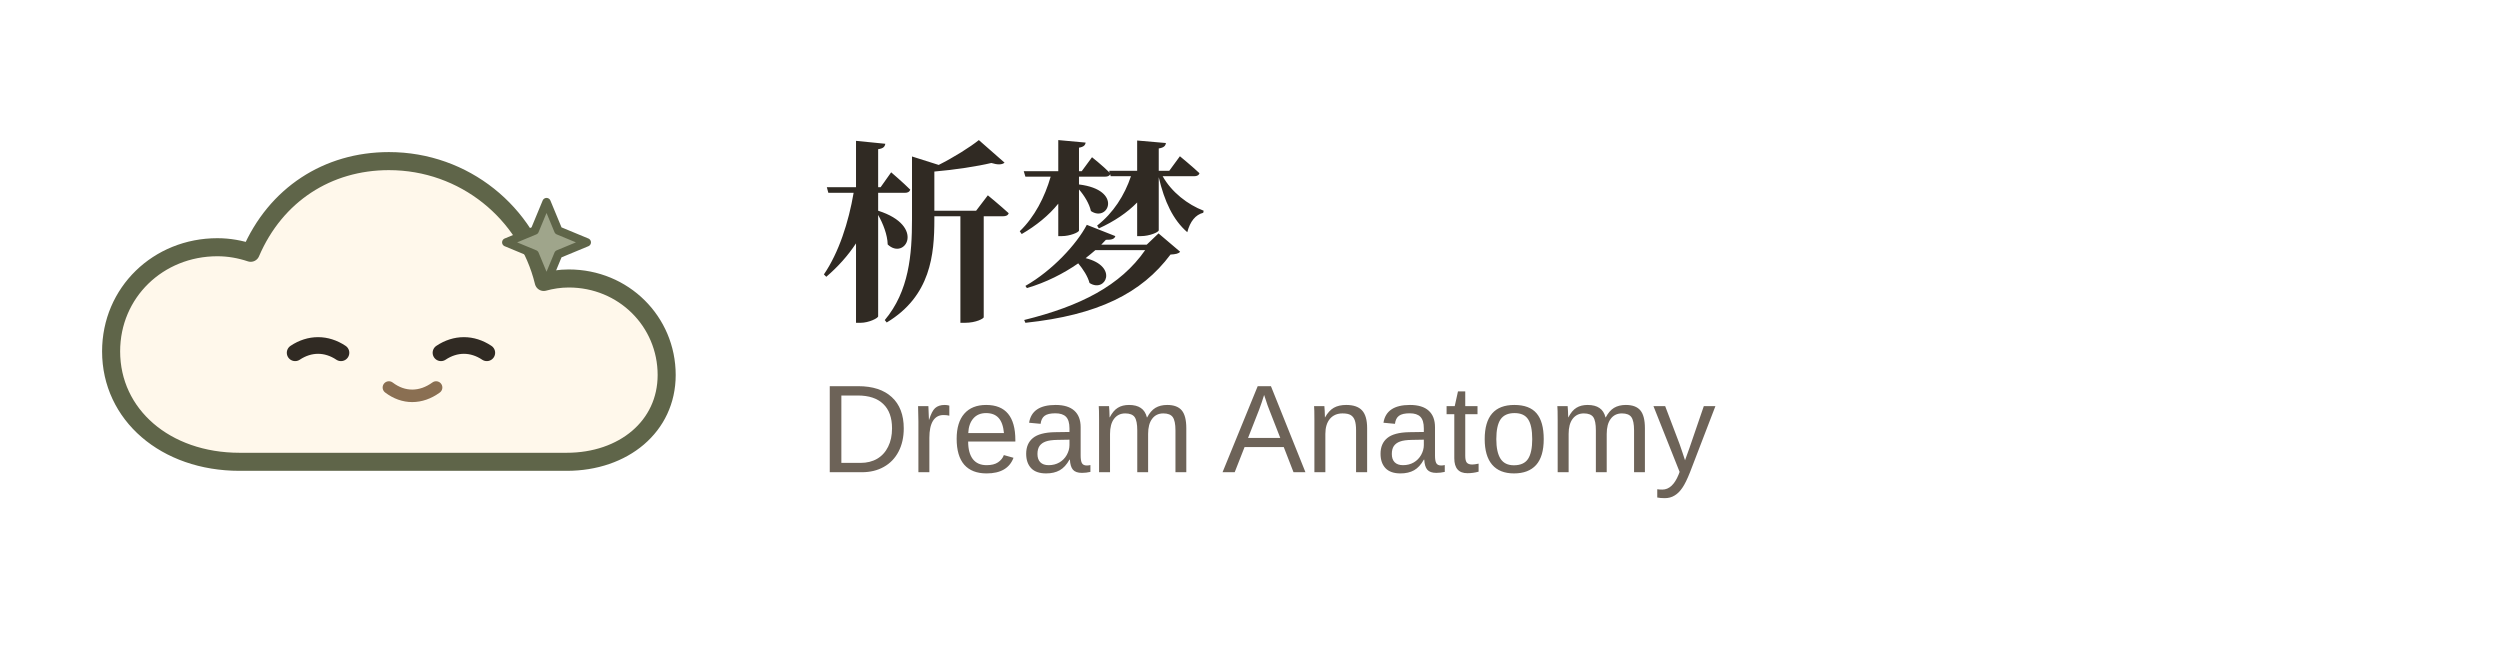
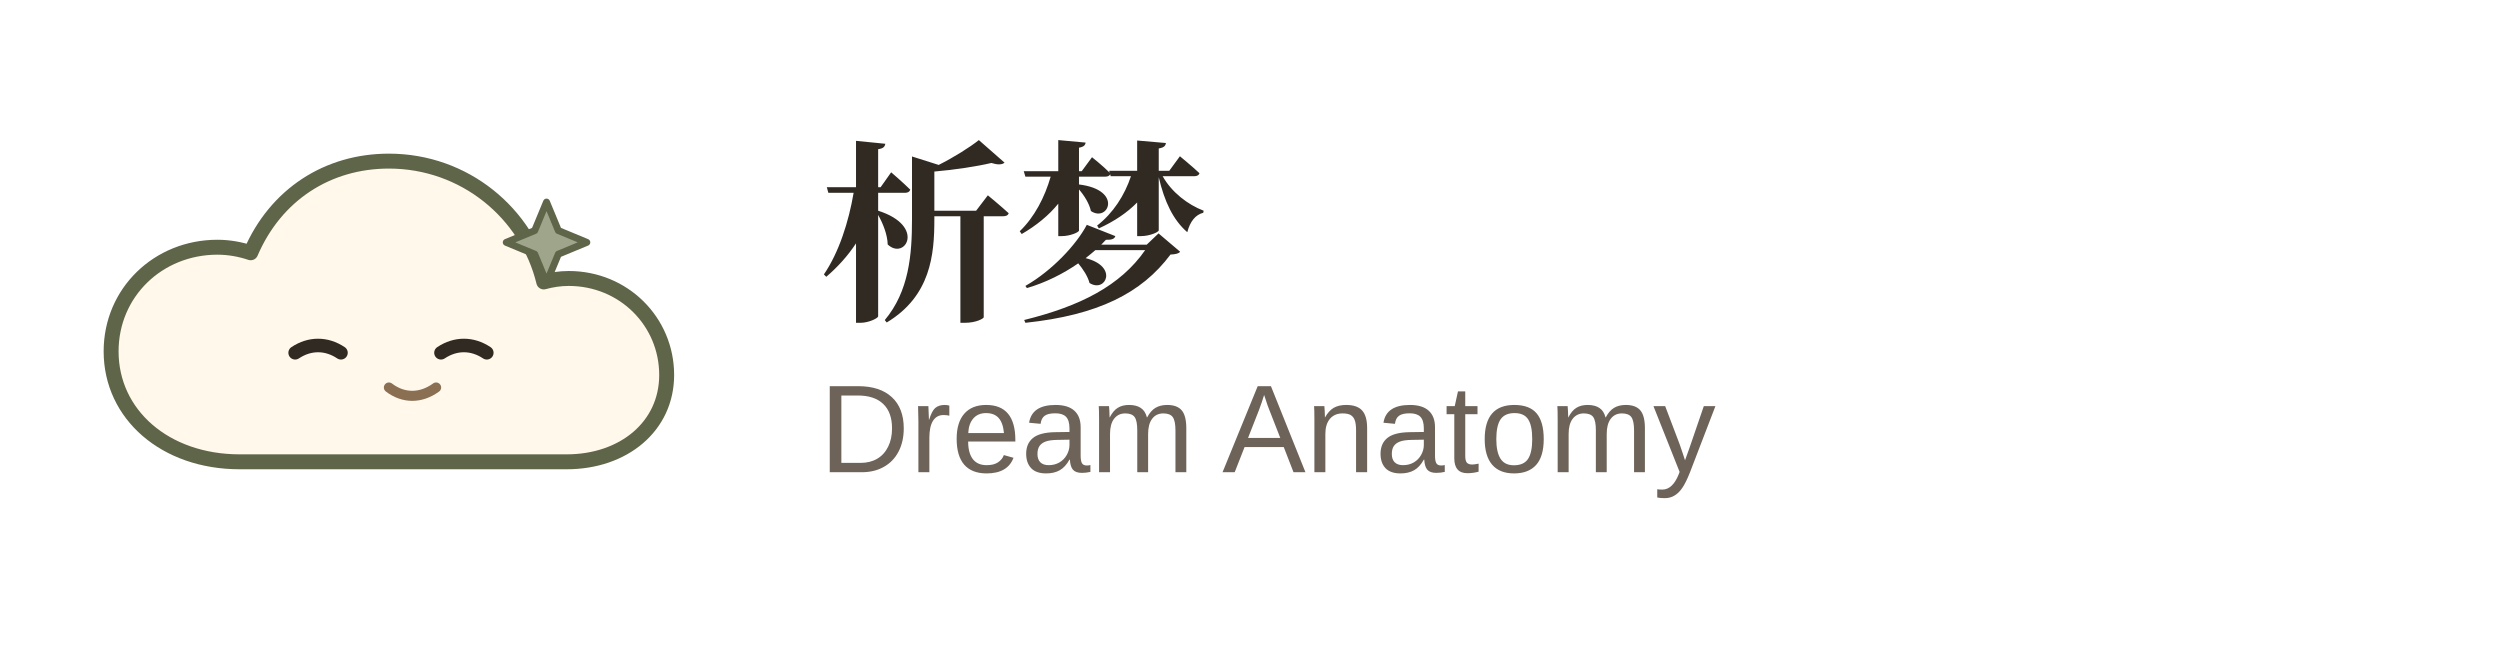
<svg xmlns="http://www.w3.org/2000/svg" viewBox="0 0 360 96" role="img" aria-labelledby="dreamAnatomyLockupTitle">
  <g transform="translate(8 12)">
    <path d="M26.5 54.5C15.8 54.5 8 47.7 8 38.6c0-8.5 6.8-15 15.3-15 1.7 0 3.3.3 4.8.8C31.7 16 39.2 11.2 48 11.2c10.9 0 19.9 7.5 22.3 17.4 1.1-.3 2.3-.5 3.6-.5C81.8 28.1 88 34.3 88 42c0 7.4-6.2 12.5-14.4 12.5H26.5Z" fill="#fff8eb" />
-     <path d="M26.5 54.5C15.8 54.5 8 47.7 8 38.6c0-8.5 6.8-15 15.3-15 1.7 0 3.3.3 4.8.8C31.7 16 39.2 11.2 48 11.2c10.9 0 19.9 7.5 22.3 17.4 1.1-.3 2.3-.5 3.6-.5C81.8 28.1 88 34.3 88 42c0 7.4-6.2 12.5-14.4 12.5H26.5Z" fill="none" stroke="#5f6549" stroke-width="2.6" stroke-linecap="round" stroke-linejoin="round" />
-     <path d="M34.5 38.8c2.1-1.4 4.5-1.4 6.6 0" fill="none" stroke="#302a23" stroke-width="2.4" stroke-linecap="round" />
-     <path d="M55.5 38.8c2.1-1.4 4.5-1.4 6.6 0" fill="none" stroke="#302a23" stroke-width="2.4" stroke-linecap="round" />
-     <path d="M48 43.8c2.1 1.6 4.6 1.6 6.8 0" fill="none" stroke="#8a6f52" stroke-width="1.8" stroke-linecap="round" />
-     <path d="M70.7 17.1l1.7 4.1 4.1 1.7-4.1 1.7-1.7 4.1-1.7-4.1-4.1-1.7 4.1-1.7 1.7-4.1Z" fill="#9fa58b" stroke="#5f6549" stroke-width="1.2" stroke-linejoin="round" />
+     <path d="M26.5 54.5C15.8 54.5 8 47.7 8 38.6c0-8.5 6.8-15 15.3-15 1.7 0 3.3.3 4.8.8C31.7 16 39.2 11.2 48 11.2c10.9 0 19.9 7.5 22.3 17.4 1.1-.3 2.3-.5 3.6-.5C81.8 28.1 88 34.3 88 42c0 7.4-6.2 12.5-14.4 12.5H26.5Z" fill="none" stroke="#5f6549" stroke-width="2.15" stroke-linecap="round" stroke-linejoin="round" />
+     <path d="M34.5 38.8c2.1-1.4 4.5-1.4 6.6 0" fill="none" stroke="#302a23" stroke-width="1.95" stroke-linecap="round" />
+     <path d="M55.5 38.8c2.1-1.4 4.5-1.4 6.6 0" fill="none" stroke="#302a23" stroke-width="1.95" stroke-linecap="round" />
+     <path d="M48 43.8c2.1 1.6 4.6 1.6 6.8 0" fill="none" stroke="#8a6f52" stroke-width="1.45" stroke-linecap="round" />
+     <path d="M70.7 17.1l1.7 4.1 4.1 1.7-4.1 1.7-1.7 4.1-1.7-4.1-4.1-1.7 4.1-1.7 1.7-4.1Z" fill="#9fa58b" stroke="#5f6549" stroke-width="1" stroke-linejoin="round" />
  </g>
  <text x="118" y="44" fill="#302a23" font-family="Songti SC, Noto Serif CJK SC, Georgia, serif" font-size="28" font-weight="700">析梦</text>
  <text x="118" y="68" fill="#6d6358" font-family="PingFang SC, Microsoft YaHei, Arial, sans-serif" font-size="18">Dream Anatomy</text>
</svg>
